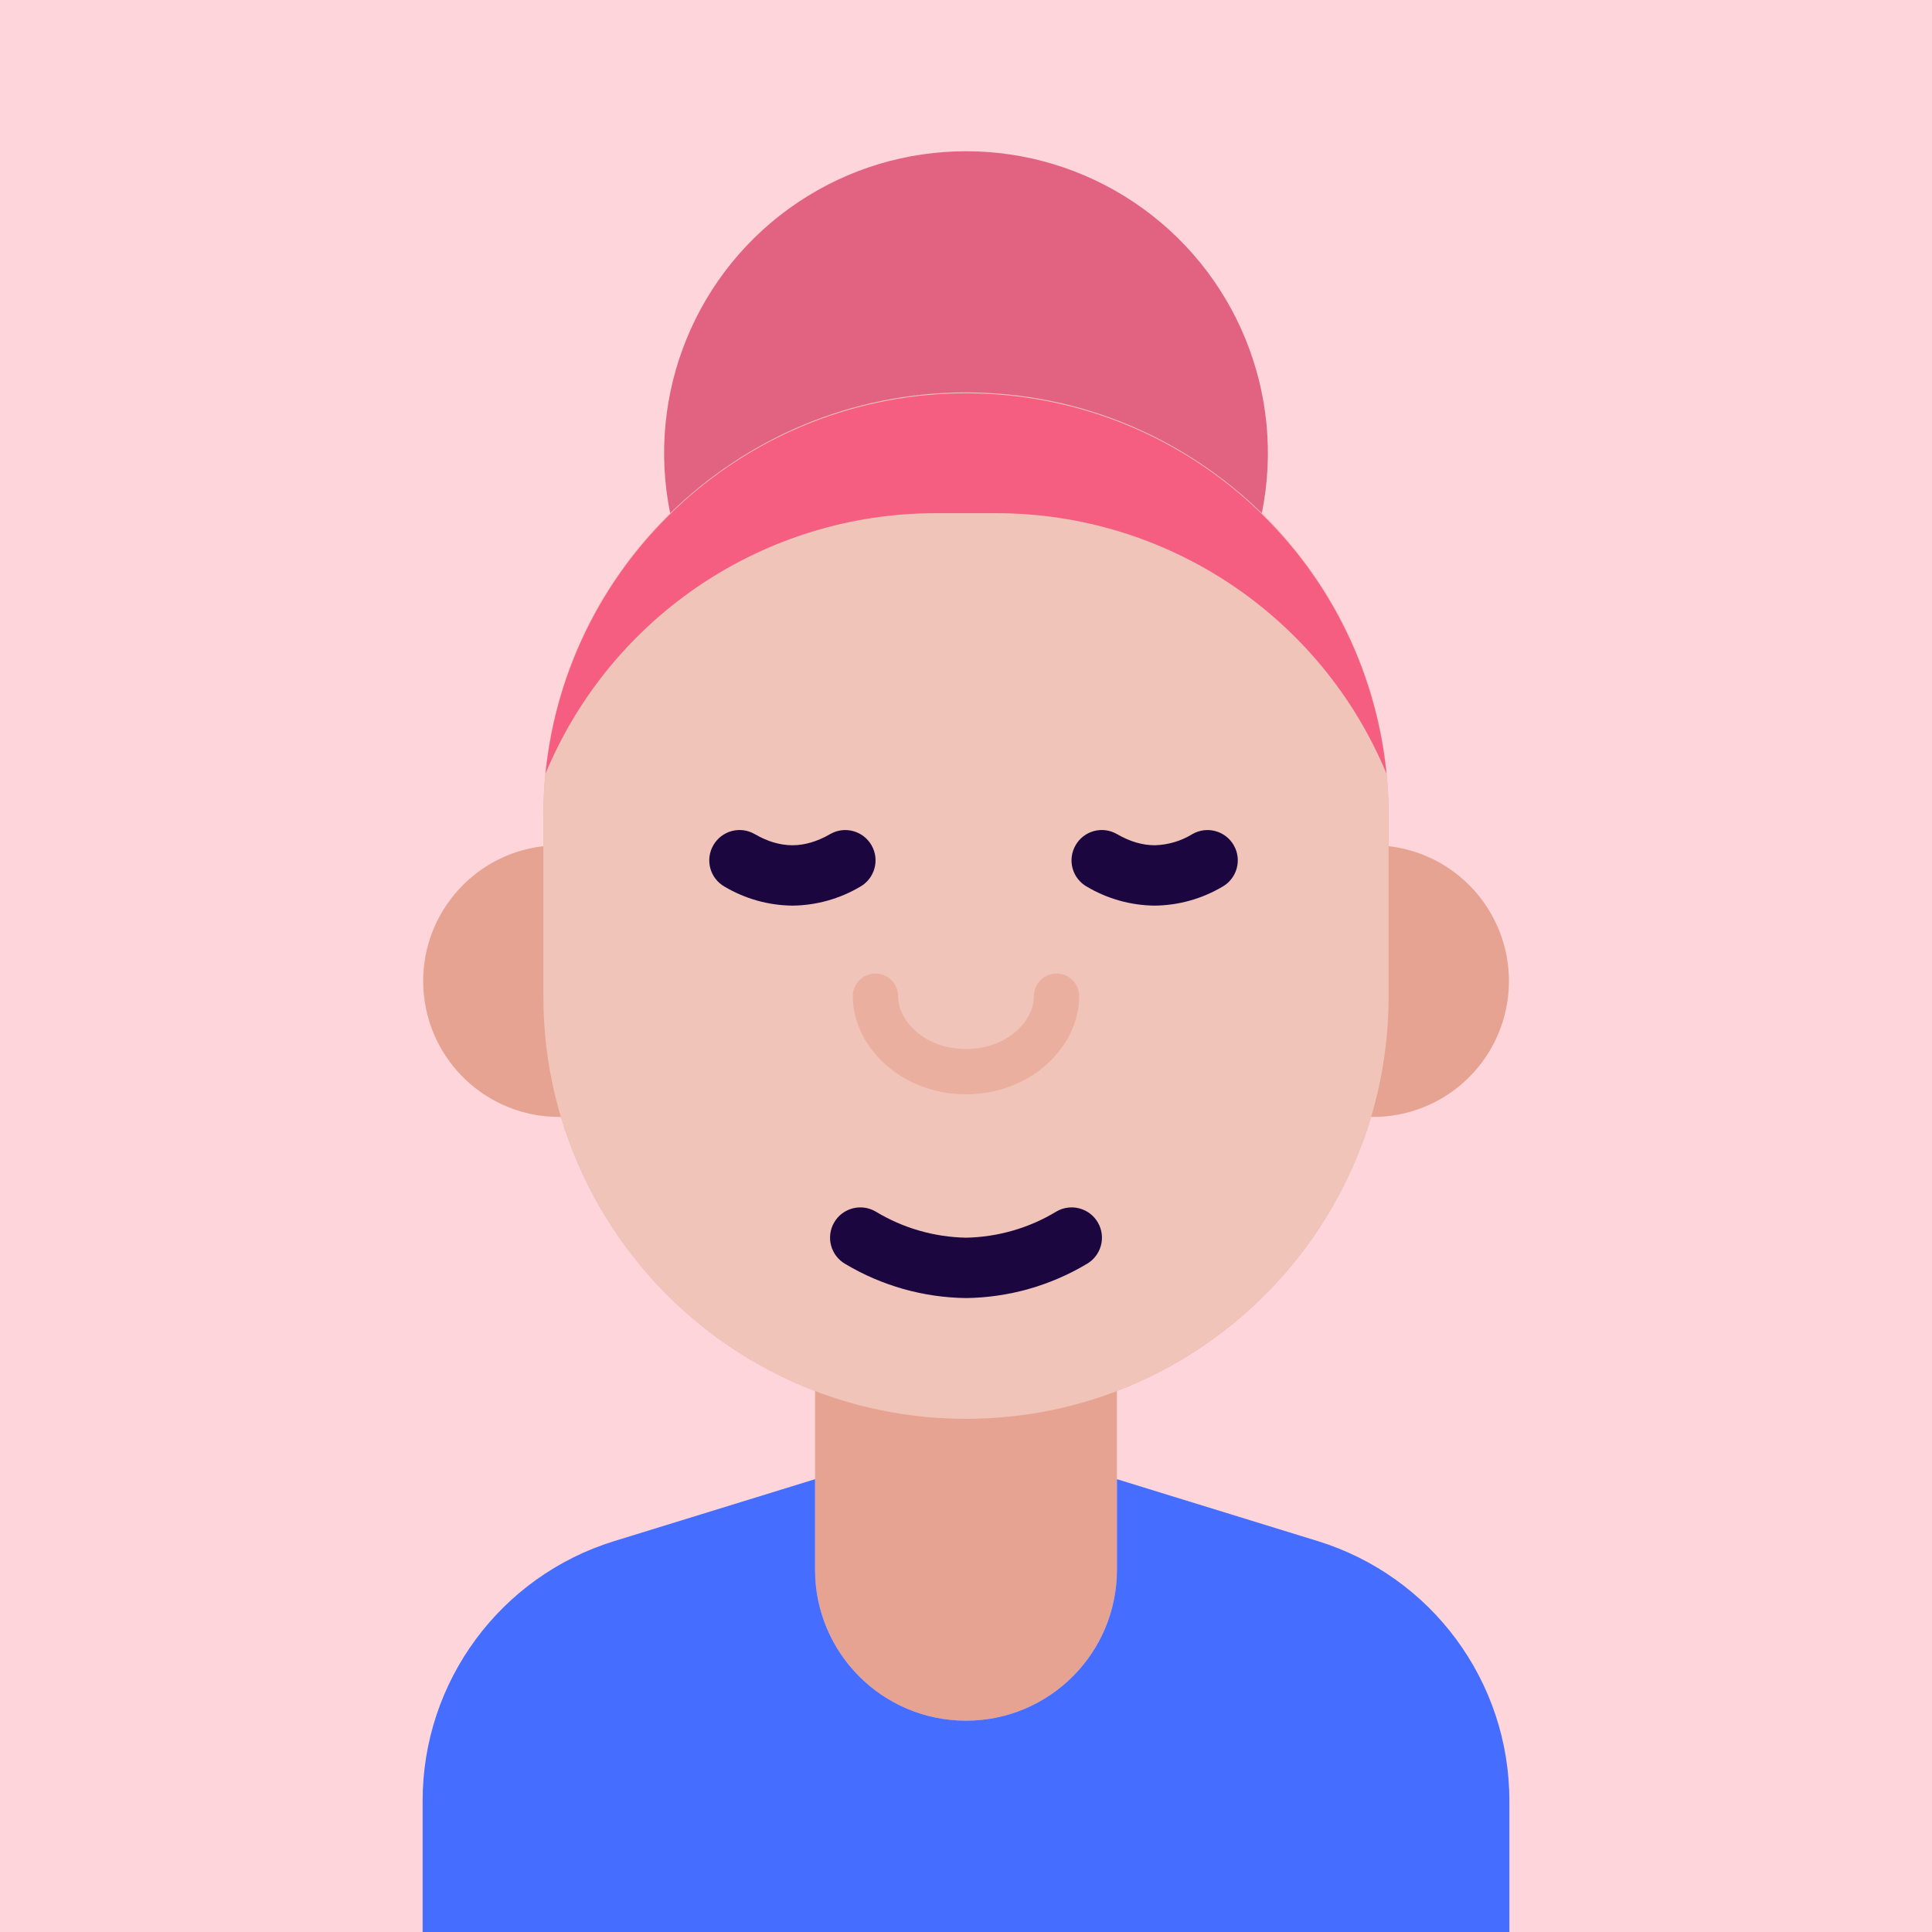
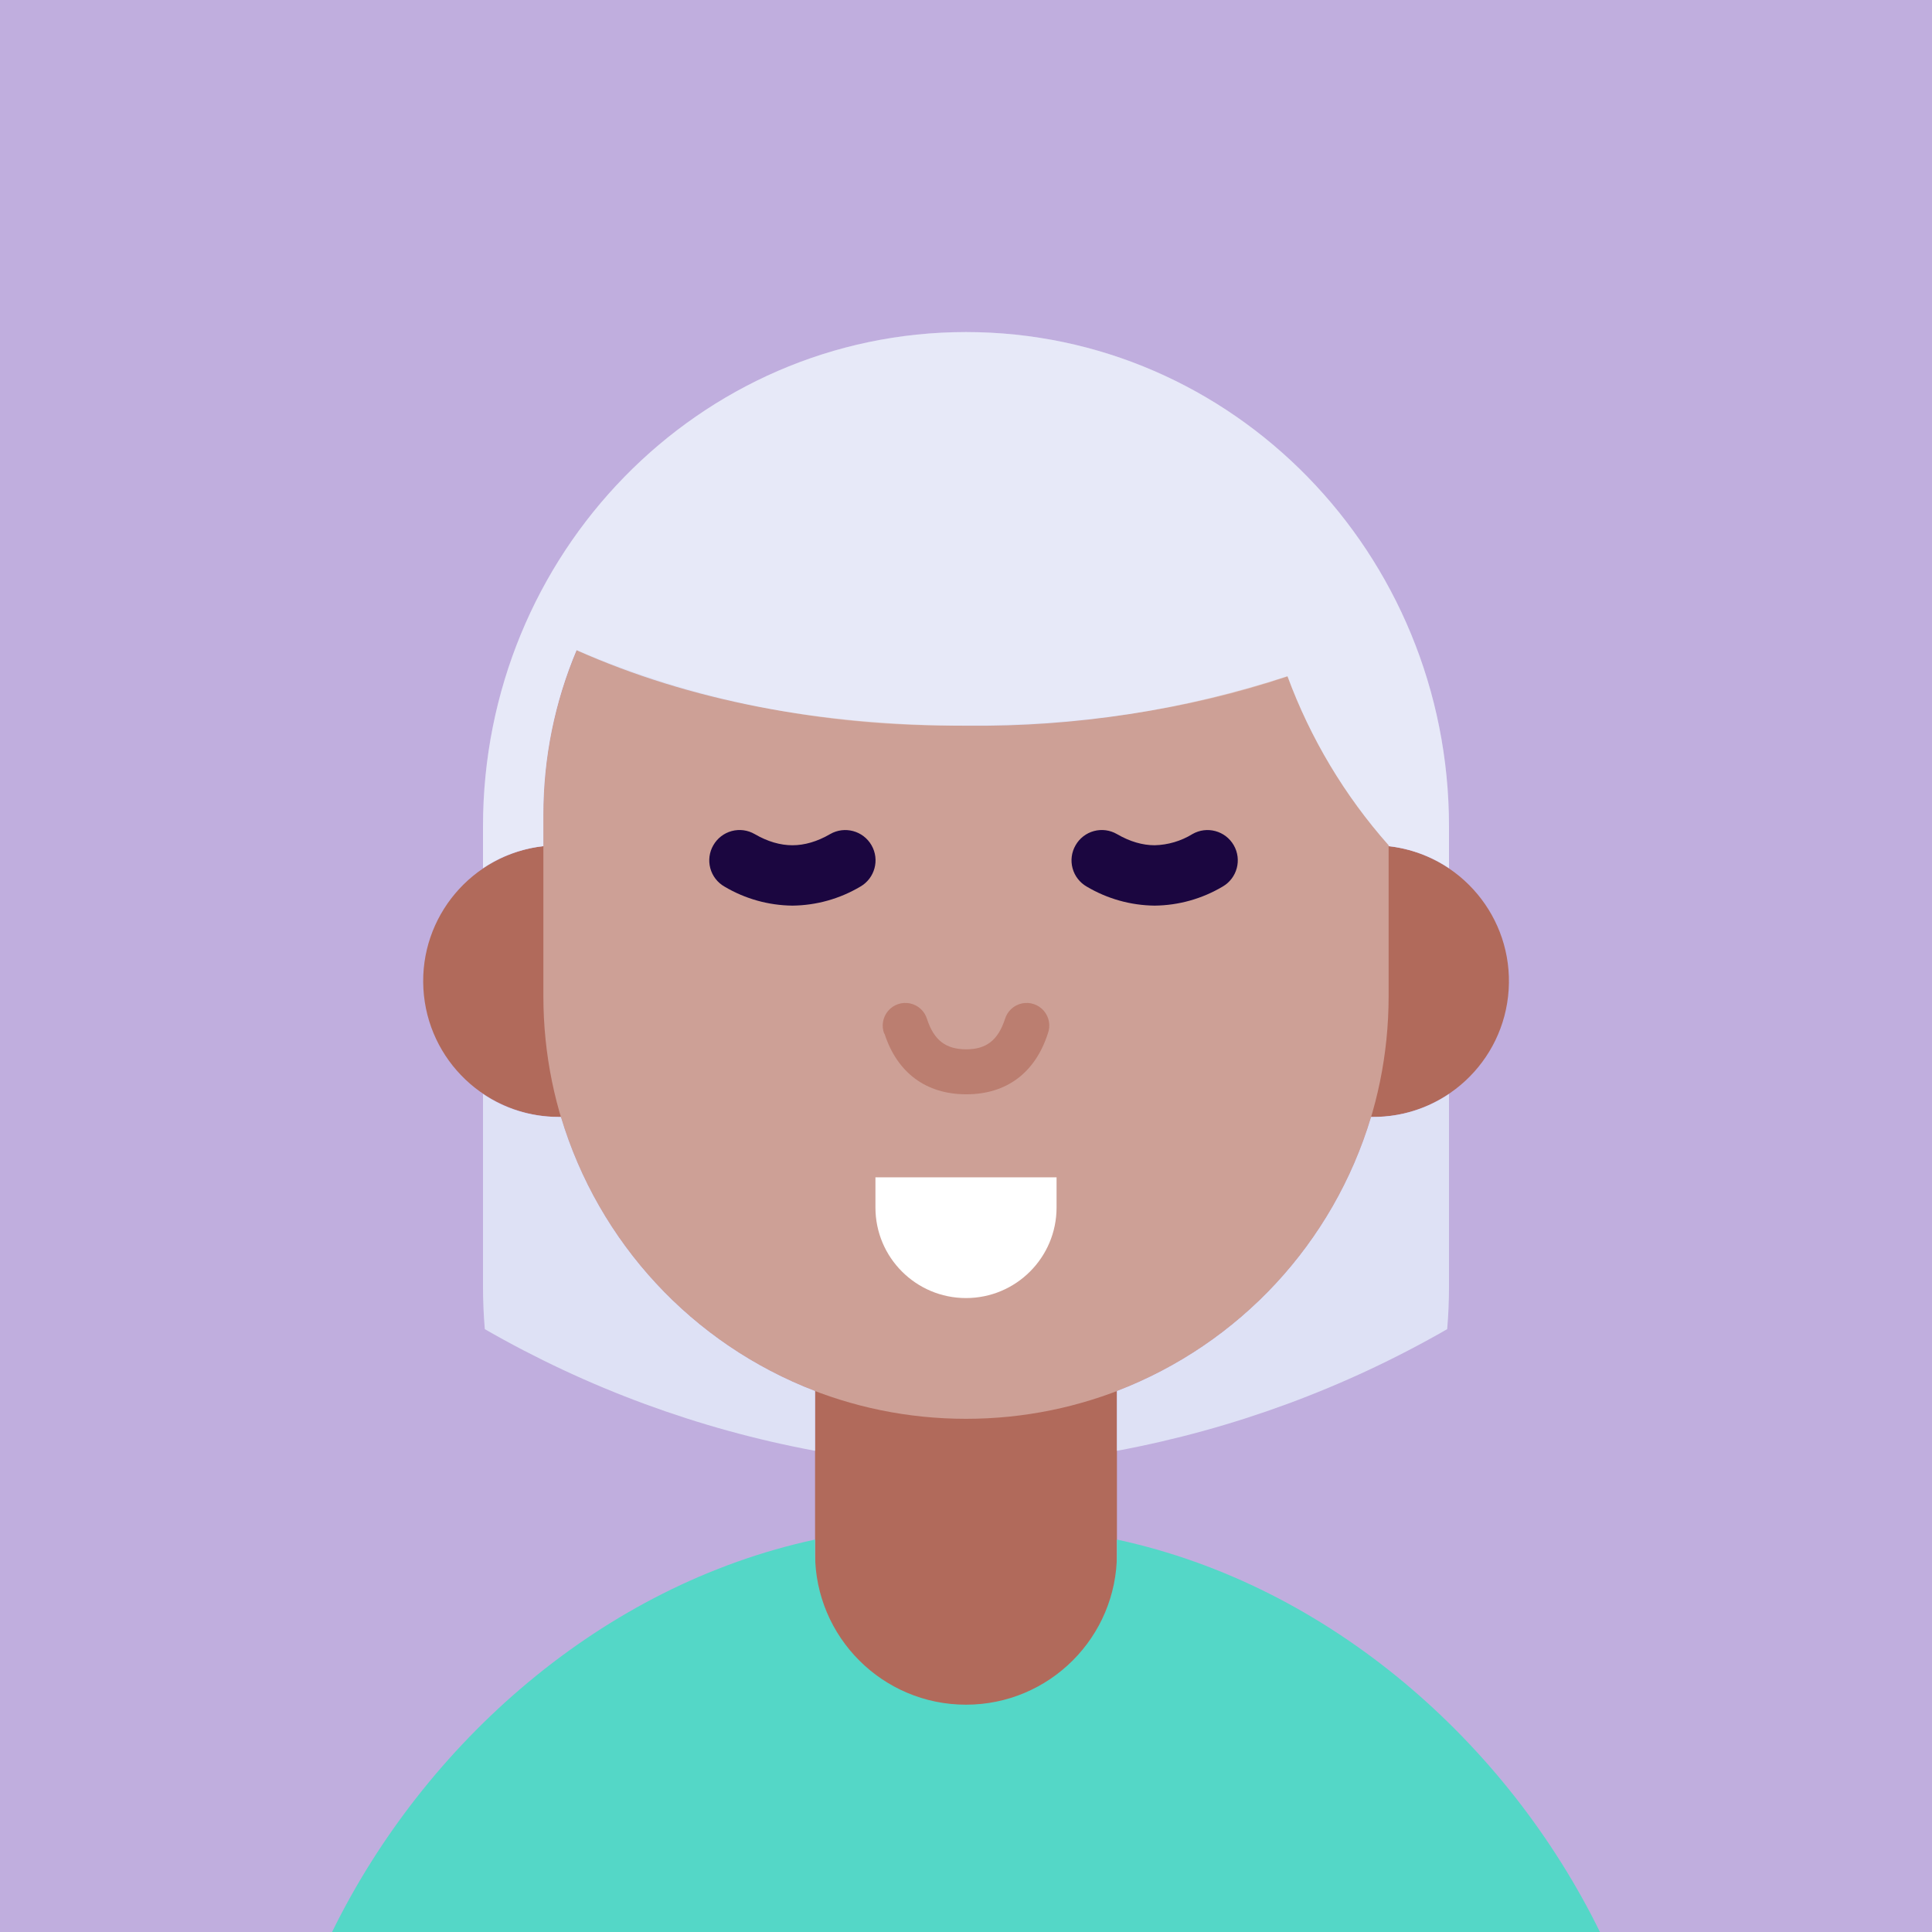
<svg xmlns="http://www.w3.org/2000/svg" viewBox="0 0 64 64" fill="none" shape-rendering="auto">
  <mask id="viewboxMask">
    <rect width="64" height="64" rx="0" ry="0" x="0" y="0" fill="#fff" />
  </mask>
  <g mask="url(#viewboxMask)">
-     <rect fill="#ffd5dc" width="64" height="64" x="0" y="0" />
-     <path d="M37 46.08V52a5 5 0 0 1-10 0v-5.92A14.04 14.04 0 0 1 18.58 37h-.08a4.5 4.5 0 0 1-.5-8.97V27a14 14 0 1 1 28 0v1.03a4.5 4.5 0 0 1-.58 8.97A14.04 14.04 0 0 1 37 46.08Z" fill="#e7a391" />
+     <rect fill="#c0aede" width="64" height="64" x="0" y="0" />
+     <path d="M37 46.08V52a5 5 0 0 1-10 0v-5.92A14.04 14.04 0 0 1 18.58 37h-.08a4.5 4.5 0 0 1-.5-8.97V27a14 14 0 1 1 28 0v1.03a4.5 4.5 0 0 1-.58 8.97A14.04 14.04 0 0 1 37 46.08Z" fill="#b16a5b" />
    <mask id="personas-a" style="mask-type:luminance" maskUnits="userSpaceOnUse" x="14" y="13" width="36" height="44">
      <path d="M37 46.08V52a5 5 0 0 1-10 0v-5.92A14.04 14.04 0 0 1 18.58 37h-.08a4.5 4.5 0 0 1-.5-8.97V27a14 14 0 1 1 28 0v1.03a4.5 4.5 0 0 1-.58 8.97A14.04 14.04 0 0 1 37 46.08Z" fill="#fff" />
    </mask>
    <g mask="url(#personas-a)">
      <path d="M32 13a14 14 0 0 1 14 14v6a14 14 0 1 1-28 0v-6a14 14 0 0 1 14-14Z" fill="#fff" style="mix-blend-mode:overlay" opacity=".36" />
    </g>
    <g transform="translate(20 24)">
      <path d="M3.63 4A1 1 0 0 0 4 5.37 4.5 4.5 0 0 0 6.25 6a4.5 4.5 0 0 0 2.25-.63 1 1 0 0 0-1-1.74c-.43.25-.85.37-1.25.37S5.43 3.88 5 3.63A1 1 0 0 0 3.63 4ZM15.63 4A1 1 0 0 0 16 5.37a4.5 4.5 0 0 0 2.25.63 4.5 4.5 0 0 0 2.25-.63 1 1 0 0 0-1-1.74 2.5 2.5 0 0 1-1.25.37c-.4 0-.82-.12-1.25-.37a1 1 0 0 0-1.37.37Z" fill="#1B0640" />
    </g>
    <g transform="translate(2 2)">
-       <path d="M20.2 15a10 10 0 1 1 19.6 0c-2.53-2.47-5.98-4-9.8-4-3.82 0-7.27 1.53-9.8 4Z" fill="#e16381" />
-       <path d="M43.93 23.63A14 14 0 0 0 31 15h-2a14 14 0 0 0-12.93 8.63 14 14 0 0 1 27.86 0Z" fill="#F55D81" />
+       <path fill-rule="evenodd" clip-rule="evenodd" d="M44 26a17.63 17.63 0 0 1-3.35-5.6A32.92 32.92 0 0 1 30 22.04c-4.85 0-9.14-.83-12.9-2.5A13.95 13.95 0 0 0 16 25v1.03c-.73.08-1.42.34-2 .73v-1.38C14 16.33 21.16 9 30 9s16 7.33 16 16.38v1.38a4.47 4.47 0 0 0-2-.73V26Zm-9 20.06v-1.98A14.04 14.04 0 0 0 43.42 35h.08c.93 0 1.78-.28 2.5-.76v6.38c0 .47-.02.95-.06 1.41A34.63 34.63 0 0 1 35 46.06Zm-20.94-4.03A34.63 34.63 0 0 0 25 46.06v-1.98A14.04 14.04 0 0 1 16.58 35h-.08c-.93 0-1.79-.28-2.5-.76v6.38c0 .47.02.95.06 1.41Z" fill="#dee1f5" />
+       <path d="M30 9c-8.84 0-16 7.33-16 16.38v1.38c.58-.4 1.27-.65 2-.73V25c0-1.94.4-3.8 1.1-5.47a31.35 31.35 0 0 0 12.9 2.5c3.9 0 7.46-.54 10.65-1.62A17.63 17.63 0 0 0 44 26v.03c.73.08 1.42.34 2 .73v-1.38C46 16.33 38.84 9 30 9Z" fill="#fff" style="mix-blend-mode:overlay" opacity=".26" />
    </g>
    <g transform="translate(11 44)">
-       <path d="M16 5v3a5 5 0 0 0 10 0V5l6.65 2.05a9 9 0 0 1 6.35 8.6V20H3v-4.35a9 9 0 0 1 6.35-8.6L16 5Z" fill="#456dff" />
+       <path d="M16 7v.47a5 5 0 1 0 10 0V7c7.06 1.52 12.93 6.74 16 13H0C3.07 13.74 8.94 8.52 16 7Z" fill="#54d7c7" />
    </g>
    <g transform="translate(23 36)">
-       <path d="M5 5.87a1 1 0 1 1 1-1.74A6 6 0 0 0 9 5a6 6 0 0 0 3-.87 1 1 0 1 1 1 1.74A8 8 0 0 1 9 7a8 8 0 0 1-4-1.13Z" fill="#1B0640" />
+       <path d="M6 3h6v1a3 3 0 0 1-6 0V3Z" fill="#fff" />
    </g>
    <g transform="translate(24 28)">
-       <path d="M4.25 5a.75.75 0 0 1 1.5 0c0 .84.91 1.75 2.25 1.75 1.34 0 2.25-.91 2.25-1.75a.75.75 0 0 1 1.5 0c0 1.66-1.59 3.25-3.75 3.25S4.25 6.66 4.25 5Z" fill="#000" style="mix-blend-mode:overlay" opacity=".36" />
+       <path d="M5.29 6.24a.75.75 0 1 1 1.42-.48c.23.7.62 1 1.3 1 .66 0 1.05-.3 1.28-1a.75.75 0 1 1 1.42.48c-.42 1.3-1.37 2.01-2.7 2.01S5.72 7.54 5.3 6.24Z" fill="#000" style="mix-blend-mode:overlay" opacity=".36" />
    </g>
    <g transform="translate(14 26)" />
  </g>
</svg>
